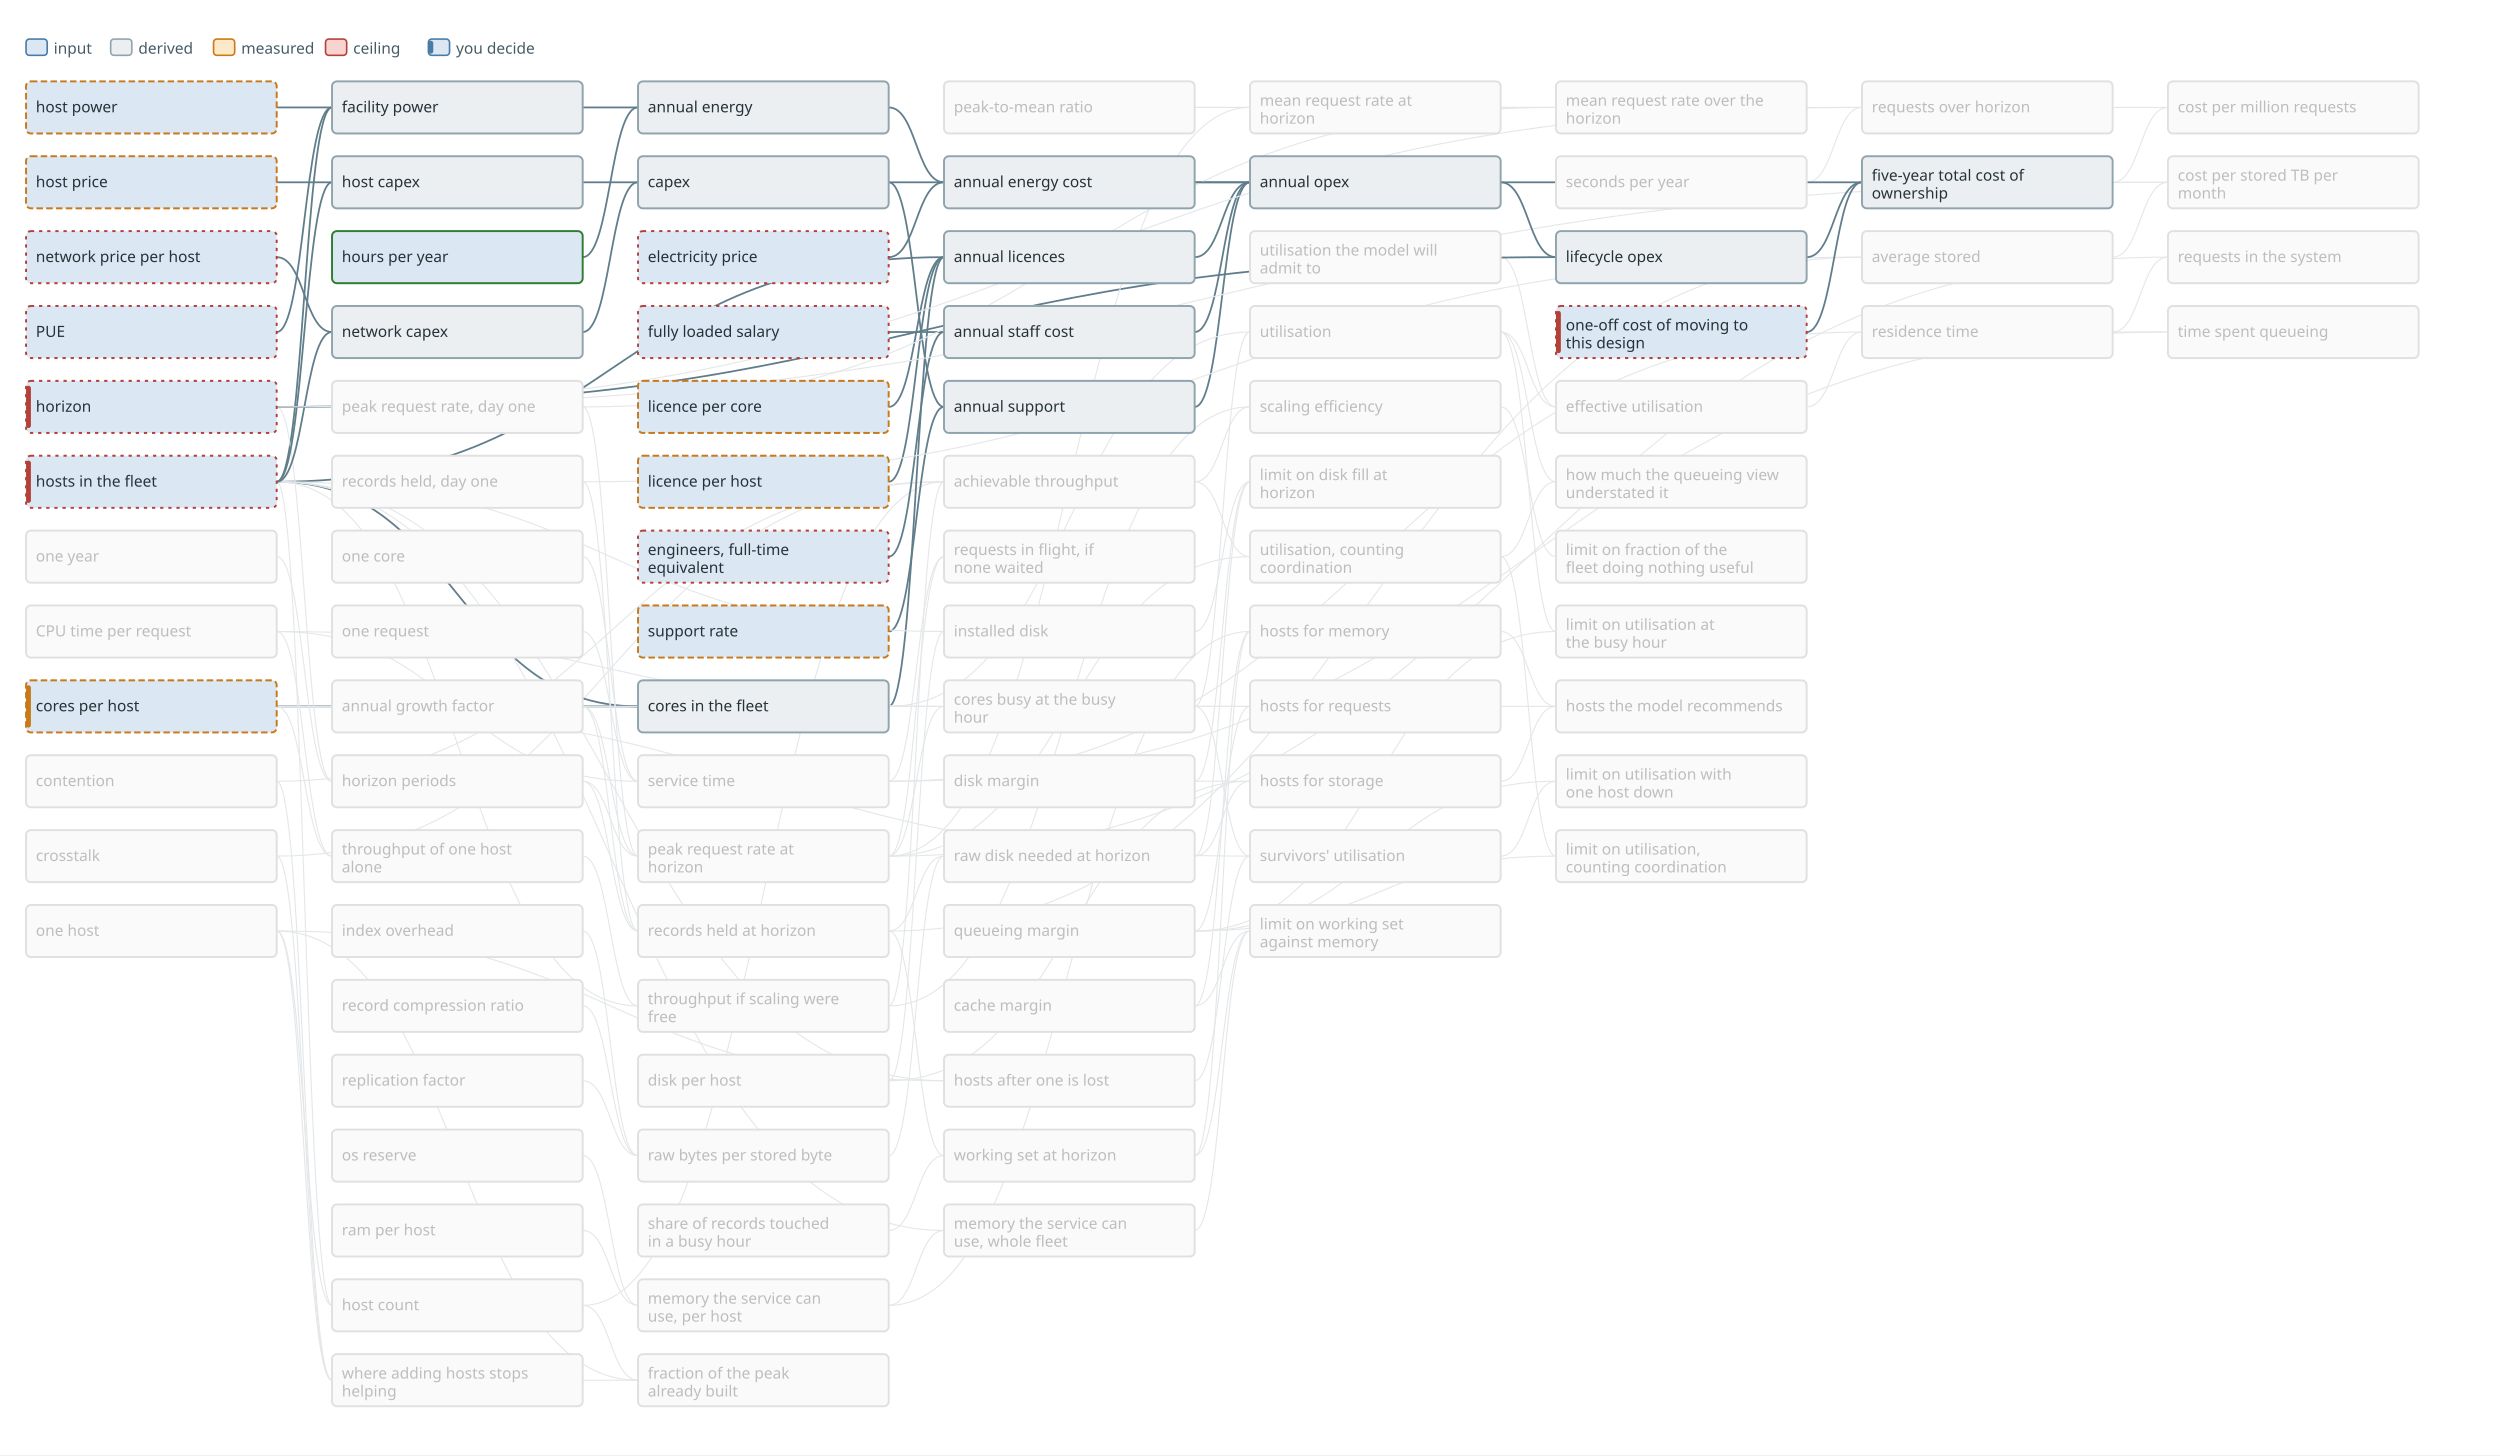
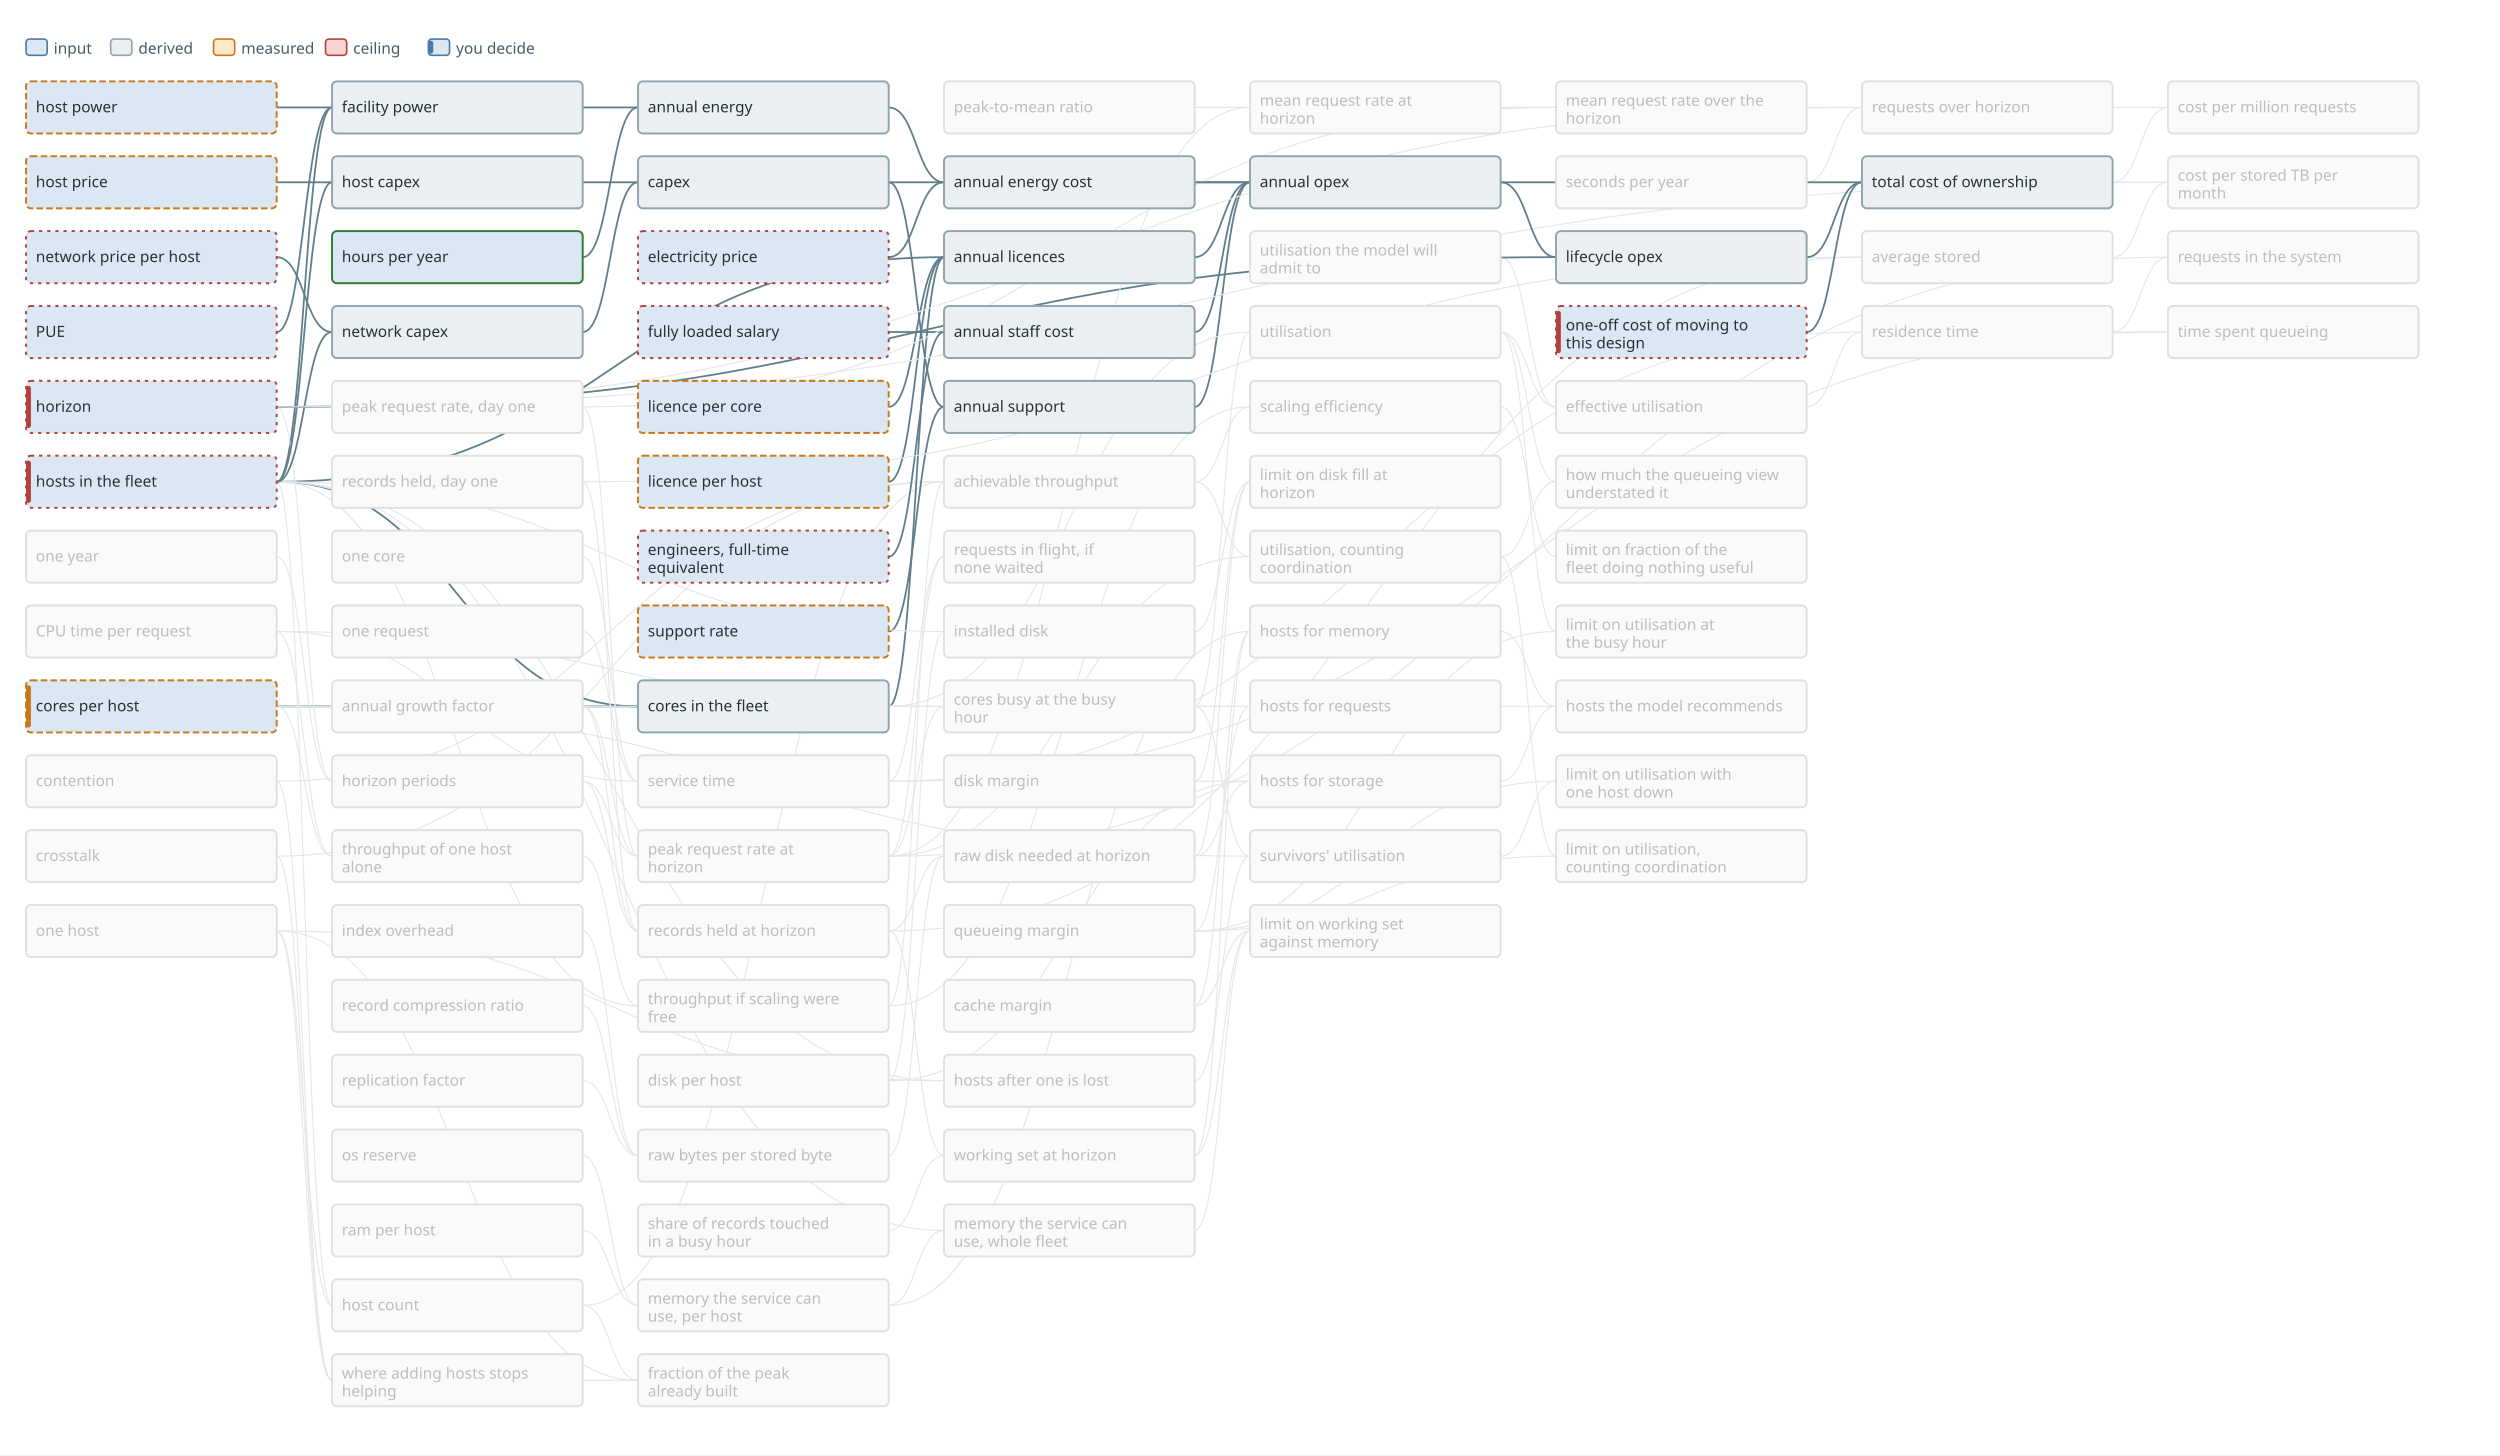
<svg xmlns="http://www.w3.org/2000/svg" viewBox="0 0 1536 894" width="1536" height="894" role="img" font-family="system-ui, sans-serif">
  <rect width="1536" height="894" fill="#ffffff" />
  <rect x="16.0" y="24" width="13" height="10" rx="2" fill="#dbe7f3" stroke="#4a7ba7" />
  <text x="33.0" y="33" font-size="9.5" fill="#455a64">input</text>
  <rect x="68.0" y="24" width="13" height="10" rx="2" fill="#eceff1" stroke="#90a4ae" />
  <text x="85.0" y="33" font-size="9.5" fill="#455a64">derived</text>
  <rect x="131.2" y="24" width="13" height="10" rx="2" fill="#fde8c8" stroke="#c8791a" />
  <text x="148.2" y="33" font-size="9.5" fill="#455a64">measured</text>
  <rect x="200.0" y="24" width="13" height="10" rx="2" fill="#f8d3d0" stroke="#b3413a" />
  <text x="217.0" y="33" font-size="9.5" fill="#455a64">ceiling</text>
  <rect x="263.2" y="24" width="13" height="10" rx="2" fill="#dbe7f3" stroke="#4a7ba7" />
  <rect x="263.2" y="25" width="3" height="8" rx="1.5" fill="#4a7ba7" />
  <text x="280.2" y="33" font-size="9.5" fill="#455a64">you decide</text>
  <path d="M170.0,480.0 C375.0,480.0 375.0,296.0 580.0,296.0" fill="none" stroke="#e4e7e9" stroke-width="0.7" />
  <path d="M170.0,526.0 C375.0,526.0 375.0,296.0 580.0,296.0" fill="none" stroke="#e4e7e9" stroke-width="0.7" />
  <path d="M358.0,802.0 C469.0,802.0 469.0,296.0 580.0,296.0" fill="none" stroke="#e4e7e9" stroke-width="0.7" />
  <path d="M546.0,618.0 C563.0,618.0 563.0,296.0 580.0,296.0" fill="none" stroke="#e4e7e9" stroke-width="0.7" />
  <path d="M358.0,66.0 C375.0,66.0 375.0,66.0 392.0,66.0" fill="none" stroke="#607d8b" stroke-width="1.1" />
  <path d="M358.0,158.0 C375.0,158.0 375.0,66.0 392.0,66.0" fill="none" stroke="#607d8b" stroke-width="1.1" />
  <path d="M546.0,66.0 C563.0,66.0 563.0,112.0 580.0,112.0" fill="none" stroke="#607d8b" stroke-width="1.1" />
  <path d="M546.0,158.0 C563.0,158.0 563.0,112.0 580.0,112.0" fill="none" stroke="#607d8b" stroke-width="1.1" />
  <path d="M546.0,434.0 C563.0,434.0 563.0,158.0 580.0,158.0" fill="none" stroke="#607d8b" stroke-width="1.1" />
  <path d="M170.0,296.0 C375.0,296.0 375.0,158.0 580.0,158.0" fill="none" stroke="#607d8b" stroke-width="1.1" />
  <path d="M546.0,250.0 C563.0,250.0 563.0,158.0 580.0,158.0" fill="none" stroke="#607d8b" stroke-width="1.1" />
  <path d="M546.0,296.0 C563.0,296.0 563.0,158.0 580.0,158.0" fill="none" stroke="#607d8b" stroke-width="1.1" />
  <path d="M734.0,112.0 C751.0,112.0 751.0,112.0 768.0,112.0" fill="none" stroke="#607d8b" stroke-width="1.1" />
  <path d="M734.0,158.0 C751.0,158.0 751.0,112.0 768.0,112.0" fill="none" stroke="#607d8b" stroke-width="1.1" />
  <path d="M734.0,204.0 C751.0,204.0 751.0,112.0 768.0,112.0" fill="none" stroke="#607d8b" stroke-width="1.1" />
  <path d="M734.0,250.0 C751.0,250.0 751.0,112.0 768.0,112.0" fill="none" stroke="#607d8b" stroke-width="1.1" />
  <path d="M546.0,204.0 C563.0,204.0 563.0,204.0 580.0,204.0" fill="none" stroke="#607d8b" stroke-width="1.1" />
  <path d="M546.0,342.0 C563.0,342.0 563.0,204.0 580.0,204.0" fill="none" stroke="#607d8b" stroke-width="1.1" />
  <path d="M546.0,112.0 C563.0,112.0 563.0,250.0 580.0,250.0" fill="none" stroke="#607d8b" stroke-width="1.1" />
  <path d="M546.0,388.0 C563.0,388.0 563.0,250.0 580.0,250.0" fill="none" stroke="#607d8b" stroke-width="1.1" />
  <path d="M922.0,66.0 C939.0,66.0 939.0,66.0 956.0,66.0" fill="none" stroke="#e4e7e9" stroke-width="0.7" />
  <path d="M358.0,250.0 C657.0,250.0 657.0,66.0 956.0,66.0" fill="none" stroke="#e4e7e9" stroke-width="0.7" />
  <path d="M734.0,66.0 C845.0,66.0 845.0,66.0 956.0,66.0" fill="none" stroke="#e4e7e9" stroke-width="0.7" />
  <path d="M546.0,572.0 C845.0,572.0 845.0,158.0 1144.0,158.0" fill="none" stroke="#e4e7e9" stroke-width="0.7" />
  <path d="M358.0,296.0 C751.0,296.0 751.0,158.0 1144.0,158.0" fill="none" stroke="#e4e7e9" stroke-width="0.7" />
  <path d="M546.0,526.0 C563.0,526.0 563.0,434.0 580.0,434.0" fill="none" stroke="#e4e7e9" stroke-width="0.7" />
  <path d="M170.0,388.0 C375.0,388.0 375.0,434.0 580.0,434.0" fill="none" stroke="#e4e7e9" stroke-width="0.7" />
  <path d="M734.0,618.0 C751.0,618.0 751.0,572.0 768.0,572.0" fill="none" stroke="#e4e7e9" stroke-width="0.7" />
  <path d="M734.0,756.0 C751.0,756.0 751.0,572.0 768.0,572.0" fill="none" stroke="#e4e7e9" stroke-width="0.7" />
  <path d="M734.0,710.0 C751.0,710.0 751.0,572.0 768.0,572.0" fill="none" stroke="#e4e7e9" stroke-width="0.7" />
  <path d="M358.0,112.0 C375.0,112.0 375.0,112.0 392.0,112.0" fill="none" stroke="#607d8b" stroke-width="1.1" />
  <path d="M358.0,204.0 C375.0,204.0 375.0,112.0 392.0,112.0" fill="none" stroke="#607d8b" stroke-width="1.1" />
  <path d="M546.0,526.0 C939.0,526.0 939.0,158.0 1332.0,158.0" fill="none" stroke="#e4e7e9" stroke-width="0.7" />
  <path d="M1298.0,204.0 C1315.0,204.0 1315.0,158.0 1332.0,158.0" fill="none" stroke="#e4e7e9" stroke-width="0.7" />
  <path d="M734.0,572.0 C845.0,572.0 845.0,526.0 956.0,526.0" fill="none" stroke="#e4e7e9" stroke-width="0.7" />
  <path d="M922.0,342.0 C939.0,342.0 939.0,526.0 956.0,526.0" fill="none" stroke="#e4e7e9" stroke-width="0.7" />
  <path d="M170.0,434.0 C281.0,434.0 281.0,434.0 392.0,434.0" fill="none" stroke="#607d8b" stroke-width="1.1" />
  <path d="M170.0,296.0 C281.0,296.0 281.0,434.0 392.0,434.0" fill="none" stroke="#607d8b" stroke-width="1.1" />
  <path d="M1298.0,66.0 C1315.0,66.0 1315.0,66.0 1332.0,66.0" fill="none" stroke="#e4e7e9" stroke-width="0.7" />
  <path d="M1298.0,112.0 C1315.0,112.0 1315.0,66.0 1332.0,66.0" fill="none" stroke="#e4e7e9" stroke-width="0.7" />
  <path d="M1298.0,158.0 C1315.0,158.0 1315.0,112.0 1332.0,112.0" fill="none" stroke="#e4e7e9" stroke-width="0.7" />
  <path d="M170.0,250.0 C751.0,250.0 751.0,112.0 1332.0,112.0" fill="none" stroke="#e4e7e9" stroke-width="0.7" />
  <path d="M1298.0,112.0 C1315.0,112.0 1315.0,112.0 1332.0,112.0" fill="none" stroke="#e4e7e9" stroke-width="0.7" />
  <path d="M734.0,480.0 C751.0,480.0 751.0,296.0 768.0,296.0" fill="none" stroke="#e4e7e9" stroke-width="0.7" />
  <path d="M734.0,388.0 C751.0,388.0 751.0,296.0 768.0,296.0" fill="none" stroke="#e4e7e9" stroke-width="0.7" />
  <path d="M734.0,526.0 C751.0,526.0 751.0,296.0 768.0,296.0" fill="none" stroke="#e4e7e9" stroke-width="0.7" />
  <path d="M922.0,204.0 C939.0,204.0 939.0,250.0 956.0,250.0" fill="none" stroke="#e4e7e9" stroke-width="0.7" />
  <path d="M922.0,158.0 C939.0,158.0 939.0,250.0 956.0,250.0" fill="none" stroke="#e4e7e9" stroke-width="0.7" />
  <path d="M170.0,66.0 C187.0,66.0 187.0,66.0 204.0,66.0" fill="none" stroke="#607d8b" stroke-width="1.1" />
  <path d="M170.0,296.0 C187.0,296.0 187.0,66.0 204.0,66.0" fill="none" stroke="#607d8b" stroke-width="1.1" />
  <path d="M170.0,204.0 C187.0,204.0 187.0,66.0 204.0,66.0" fill="none" stroke="#607d8b" stroke-width="1.1" />
  <path d="M734.0,572.0 C845.0,572.0 845.0,480.0 956.0,480.0" fill="none" stroke="#e4e7e9" stroke-width="0.7" />
  <path d="M922.0,526.0 C939.0,526.0 939.0,480.0 956.0,480.0" fill="none" stroke="#e4e7e9" stroke-width="0.7" />
  <path d="M170.0,296.0 C375.0,296.0 375.0,756.0 580.0,756.0" fill="none" stroke="#e4e7e9" stroke-width="0.7" />
  <path d="M546.0,802.0 C563.0,802.0 563.0,756.0 580.0,756.0" fill="none" stroke="#e4e7e9" stroke-width="0.7" />
  <path d="M358.0,802.0 C375.0,802.0 375.0,848.0 392.0,848.0" fill="none" stroke="#e4e7e9" stroke-width="0.7" />
  <path d="M170.0,572.0 C281.0,572.0 281.0,848.0 392.0,848.0" fill="none" stroke="#e4e7e9" stroke-width="0.7" />
  <path d="M358.0,848.0 C375.0,848.0 375.0,848.0 392.0,848.0" fill="none" stroke="#e4e7e9" stroke-width="0.7" />
  <path d="M170.0,250.0 C187.0,250.0 187.0,480.0 204.0,480.0" fill="none" stroke="#e4e7e9" stroke-width="0.7" />
  <path d="M170.0,342.0 C187.0,342.0 187.0,480.0 204.0,480.0" fill="none" stroke="#e4e7e9" stroke-width="0.7" />
  <path d="M170.0,112.0 C187.0,112.0 187.0,112.0 204.0,112.0" fill="none" stroke="#607d8b" stroke-width="1.1" />
  <path d="M170.0,296.0 C187.0,296.0 187.0,112.0 204.0,112.0" fill="none" stroke="#607d8b" stroke-width="1.1" />
  <path d="M170.0,296.0 C187.0,296.0 187.0,802.0 204.0,802.0" fill="none" stroke="#e4e7e9" stroke-width="0.7" />
  <path d="M170.0,572.0 C187.0,572.0 187.0,802.0 204.0,802.0" fill="none" stroke="#e4e7e9" stroke-width="0.7" />
  <path d="M170.0,296.0 C375.0,296.0 375.0,664.0 580.0,664.0" fill="none" stroke="#e4e7e9" stroke-width="0.7" />
  <path d="M170.0,572.0 C375.0,572.0 375.0,664.0 580.0,664.0" fill="none" stroke="#e4e7e9" stroke-width="0.7" />
  <path d="M734.0,618.0 C751.0,618.0 751.0,388.0 768.0,388.0" fill="none" stroke="#e4e7e9" stroke-width="0.7" />
  <path d="M546.0,802.0 C657.0,802.0 657.0,388.0 768.0,388.0" fill="none" stroke="#e4e7e9" stroke-width="0.7" />
  <path d="M734.0,710.0 C751.0,710.0 751.0,388.0 768.0,388.0" fill="none" stroke="#e4e7e9" stroke-width="0.7" />
  <path d="M734.0,434.0 C751.0,434.0 751.0,434.0 768.0,434.0" fill="none" stroke="#e4e7e9" stroke-width="0.7" />
  <path d="M170.0,434.0 C469.0,434.0 469.0,434.0 768.0,434.0" fill="none" stroke="#e4e7e9" stroke-width="0.7" />
  <path d="M734.0,572.0 C751.0,572.0 751.0,434.0 768.0,434.0" fill="none" stroke="#e4e7e9" stroke-width="0.7" />
  <path d="M734.0,480.0 C751.0,480.0 751.0,480.0 768.0,480.0" fill="none" stroke="#e4e7e9" stroke-width="0.7" />
  <path d="M546.0,664.0 C657.0,664.0 657.0,480.0 768.0,480.0" fill="none" stroke="#e4e7e9" stroke-width="0.7" />
  <path d="M734.0,526.0 C751.0,526.0 751.0,480.0 768.0,480.0" fill="none" stroke="#e4e7e9" stroke-width="0.7" />
  <path d="M922.0,388.0 C939.0,388.0 939.0,434.0 956.0,434.0" fill="none" stroke="#e4e7e9" stroke-width="0.7" />
  <path d="M922.0,434.0 C939.0,434.0 939.0,434.0 956.0,434.0" fill="none" stroke="#e4e7e9" stroke-width="0.7" />
  <path d="M922.0,480.0 C939.0,480.0 939.0,434.0 956.0,434.0" fill="none" stroke="#e4e7e9" stroke-width="0.7" />
  <path d="M546.0,526.0 C563.0,526.0 563.0,342.0 580.0,342.0" fill="none" stroke="#e4e7e9" stroke-width="0.7" />
  <path d="M546.0,480.0 C563.0,480.0 563.0,342.0 580.0,342.0" fill="none" stroke="#e4e7e9" stroke-width="0.7" />
  <path d="M546.0,664.0 C563.0,664.0 563.0,388.0 580.0,388.0" fill="none" stroke="#e4e7e9" stroke-width="0.7" />
  <path d="M170.0,296.0 C375.0,296.0 375.0,388.0 580.0,388.0" fill="none" stroke="#e4e7e9" stroke-width="0.7" />
  <path d="M922.0,112.0 C939.0,112.0 939.0,158.0 956.0,158.0" fill="none" stroke="#607d8b" stroke-width="1.1" />
  <path d="M170.0,250.0 C563.0,250.0 563.0,158.0 956.0,158.0" fill="none" stroke="#607d8b" stroke-width="1.1" />
  <path d="M170.0,296.0 C281.0,296.0 281.0,618.0 392.0,618.0" fill="none" stroke="#e4e7e9" stroke-width="0.7" />
  <path d="M358.0,526.0 C375.0,526.0 375.0,618.0 392.0,618.0" fill="none" stroke="#e4e7e9" stroke-width="0.7" />
  <path d="M546.0,526.0 C657.0,526.0 657.0,66.0 768.0,66.0" fill="none" stroke="#e4e7e9" stroke-width="0.7" />
  <path d="M734.0,66.0 C751.0,66.0 751.0,66.0 768.0,66.0" fill="none" stroke="#e4e7e9" stroke-width="0.7" />
  <path d="M170.0,296.0 C187.0,296.0 187.0,204.0 204.0,204.0" fill="none" stroke="#607d8b" stroke-width="1.1" />
  <path d="M170.0,158.0 C187.0,158.0 187.0,204.0 204.0,204.0" fill="none" stroke="#607d8b" stroke-width="1.1" />
  <path d="M922.0,204.0 C939.0,204.0 939.0,296.0 956.0,296.0" fill="none" stroke="#e4e7e9" stroke-width="0.7" />
  <path d="M922.0,342.0 C939.0,342.0 939.0,296.0 956.0,296.0" fill="none" stroke="#e4e7e9" stroke-width="0.7" />
  <path d="M170.0,480.0 C187.0,480.0 187.0,848.0 204.0,848.0" fill="none" stroke="#e4e7e9" stroke-width="0.7" />
  <path d="M170.0,526.0 C187.0,526.0 187.0,848.0 204.0,848.0" fill="none" stroke="#e4e7e9" stroke-width="0.7" />
  <path d="M170.0,572.0 C187.0,572.0 187.0,848.0 204.0,848.0" fill="none" stroke="#e4e7e9" stroke-width="0.7" />
  <path d="M358.0,434.0 C375.0,434.0 375.0,526.0 392.0,526.0" fill="none" stroke="#e4e7e9" stroke-width="0.7" />
  <path d="M358.0,480.0 C375.0,480.0 375.0,526.0 392.0,526.0" fill="none" stroke="#e4e7e9" stroke-width="0.7" />
  <path d="M358.0,250.0 C375.0,250.0 375.0,526.0 392.0,526.0" fill="none" stroke="#e4e7e9" stroke-width="0.7" />
  <path d="M734.0,572.0 C845.0,572.0 845.0,388.0 956.0,388.0" fill="none" stroke="#e4e7e9" stroke-width="0.7" />
  <path d="M922.0,204.0 C939.0,204.0 939.0,388.0 956.0,388.0" fill="none" stroke="#e4e7e9" stroke-width="0.7" />
  <path d="M358.0,710.0 C375.0,710.0 375.0,802.0 392.0,802.0" fill="none" stroke="#e4e7e9" stroke-width="0.7" />
  <path d="M358.0,756.0 C375.0,756.0 375.0,802.0 392.0,802.0" fill="none" stroke="#e4e7e9" stroke-width="0.7" />
  <path d="M546.0,710.0 C563.0,710.0 563.0,526.0 580.0,526.0" fill="none" stroke="#e4e7e9" stroke-width="0.7" />
  <path d="M546.0,572.0 C563.0,572.0 563.0,526.0 580.0,526.0" fill="none" stroke="#e4e7e9" stroke-width="0.7" />
  <path d="M358.0,572.0 C375.0,572.0 375.0,710.0 392.0,710.0" fill="none" stroke="#e4e7e9" stroke-width="0.7" />
  <path d="M358.0,618.0 C375.0,618.0 375.0,710.0 392.0,710.0" fill="none" stroke="#e4e7e9" stroke-width="0.7" />
  <path d="M358.0,664.0 C375.0,664.0 375.0,710.0 392.0,710.0" fill="none" stroke="#e4e7e9" stroke-width="0.7" />
  <path d="M1110.0,66.0 C1127.0,66.0 1127.0,66.0 1144.0,66.0" fill="none" stroke="#e4e7e9" stroke-width="0.7" />
  <path d="M170.0,250.0 C657.0,250.0 657.0,66.0 1144.0,66.0" fill="none" stroke="#e4e7e9" stroke-width="0.7" />
  <path d="M1110.0,112.0 C1127.0,112.0 1127.0,66.0 1144.0,66.0" fill="none" stroke="#e4e7e9" stroke-width="0.7" />
  <path d="M1110.0,250.0 C1127.0,250.0 1127.0,204.0 1144.0,204.0" fill="none" stroke="#e4e7e9" stroke-width="0.7" />
  <path d="M546.0,480.0 C845.0,480.0 845.0,204.0 1144.0,204.0" fill="none" stroke="#e4e7e9" stroke-width="0.7" />
  <path d="M734.0,296.0 C751.0,296.0 751.0,250.0 768.0,250.0" fill="none" stroke="#e4e7e9" stroke-width="0.7" />
  <path d="M546.0,618.0 C657.0,618.0 657.0,250.0 768.0,250.0" fill="none" stroke="#e4e7e9" stroke-width="0.7" />
  <path d="M922.0,250.0 C939.0,250.0 939.0,342.0 956.0,342.0" fill="none" stroke="#e4e7e9" stroke-width="0.7" />
  <path d="M358.0,342.0 C375.0,342.0 375.0,480.0 392.0,480.0" fill="none" stroke="#e4e7e9" stroke-width="0.7" />
  <path d="M358.0,388.0 C375.0,388.0 375.0,480.0 392.0,480.0" fill="none" stroke="#e4e7e9" stroke-width="0.7" />
  <path d="M170.0,388.0 C281.0,388.0 281.0,480.0 392.0,480.0" fill="none" stroke="#e4e7e9" stroke-width="0.7" />
  <path d="M170.0,434.0 C187.0,434.0 187.0,526.0 204.0,526.0" fill="none" stroke="#e4e7e9" stroke-width="0.7" />
  <path d="M170.0,388.0 C187.0,388.0 187.0,526.0 204.0,526.0" fill="none" stroke="#e4e7e9" stroke-width="0.7" />
  <path d="M358.0,434.0 C375.0,434.0 375.0,572.0 392.0,572.0" fill="none" stroke="#e4e7e9" stroke-width="0.7" />
  <path d="M358.0,480.0 C375.0,480.0 375.0,572.0 392.0,572.0" fill="none" stroke="#e4e7e9" stroke-width="0.7" />
  <path d="M358.0,296.0 C375.0,296.0 375.0,572.0 392.0,572.0" fill="none" stroke="#e4e7e9" stroke-width="0.7" />
  <path d="M546.0,112.0 C845.0,112.0 845.0,112.0 1144.0,112.0" fill="none" stroke="#607d8b" stroke-width="1.1" />
  <path d="M1110.0,158.0 C1127.0,158.0 1127.0,112.0 1144.0,112.0" fill="none" stroke="#607d8b" stroke-width="1.1" />
  <path d="M1110.0,204.0 C1127.0,204.0 1127.0,112.0 1144.0,112.0" fill="none" stroke="#607d8b" stroke-width="1.1" />
  <path d="M734.0,434.0 C751.0,434.0 751.0,204.0 768.0,204.0" fill="none" stroke="#e4e7e9" stroke-width="0.7" />
  <path d="M546.0,434.0 C657.0,434.0 657.0,204.0 768.0,204.0" fill="none" stroke="#e4e7e9" stroke-width="0.7" />
  <path d="M734.0,434.0 C751.0,434.0 751.0,526.0 768.0,526.0" fill="none" stroke="#e4e7e9" stroke-width="0.7" />
  <path d="M170.0,434.0 C469.0,434.0 469.0,526.0 768.0,526.0" fill="none" stroke="#e4e7e9" stroke-width="0.7" />
  <path d="M734.0,664.0 C751.0,664.0 751.0,526.0 768.0,526.0" fill="none" stroke="#e4e7e9" stroke-width="0.7" />
  <path d="M734.0,296.0 C751.0,296.0 751.0,342.0 768.0,342.0" fill="none" stroke="#e4e7e9" stroke-width="0.7" />
  <path d="M546.0,526.0 C657.0,526.0 657.0,342.0 768.0,342.0" fill="none" stroke="#e4e7e9" stroke-width="0.7" />
  <path d="M1298.0,204.0 C1315.0,204.0 1315.0,204.0 1332.0,204.0" fill="none" stroke="#e4e7e9" stroke-width="0.7" />
  <path d="M546.0,480.0 C939.0,480.0 939.0,204.0 1332.0,204.0" fill="none" stroke="#e4e7e9" stroke-width="0.7" />
  <path d="M546.0,756.0 C563.0,756.0 563.0,710.0 580.0,710.0" fill="none" stroke="#e4e7e9" stroke-width="0.7" />
  <path d="M546.0,572.0 C563.0,572.0 563.0,710.0 580.0,710.0" fill="none" stroke="#e4e7e9" stroke-width="0.7" />
  <rect x="580" y="280" width="154" height="32" rx="3" fill="#fafafa" stroke="#e0e0e0" stroke-width="1.2" />
  <text x="586" y="299" font-size="9.5" fill="#bdbdbd">achievable throughput</text>
  <rect x="392" y="50" width="154" height="32" rx="3" fill="#eceff1" stroke="#90a4ae" stroke-width="1.2" />
  <text x="398" y="69" font-size="9.5" fill="#263238">annual energy</text>
  <rect x="580" y="96" width="154" height="32" rx="3" fill="#eceff1" stroke="#90a4ae" stroke-width="1.2" />
  <text x="586" y="115" font-size="9.5" fill="#263238">annual energy cost</text>
  <rect x="204" y="418" width="154" height="32" rx="3" fill="#fafafa" stroke="#e0e0e0" stroke-width="1.2" />
  <text x="210" y="437" font-size="9.5" fill="#bdbdbd">annual growth factor</text>
  <rect x="580" y="142" width="154" height="32" rx="3" fill="#eceff1" stroke="#90a4ae" stroke-width="1.2" />
  <text x="586" y="161" font-size="9.5" fill="#263238">annual licences</text>
  <rect x="768" y="96" width="154" height="32" rx="3" fill="#eceff1" stroke="#90a4ae" stroke-width="1.2" />
  <text x="774" y="115" font-size="9.5" fill="#263238">annual opex</text>
  <rect x="580" y="188" width="154" height="32" rx="3" fill="#eceff1" stroke="#90a4ae" stroke-width="1.2" />
  <text x="586" y="207" font-size="9.5" fill="#263238">annual staff cost</text>
  <rect x="580" y="234" width="154" height="32" rx="3" fill="#eceff1" stroke="#90a4ae" stroke-width="1.2" />
  <text x="586" y="253" font-size="9.5" fill="#263238">annual support</text>
  <rect x="956" y="50" width="154" height="32" rx="3" fill="#fafafa" stroke="#e0e0e0" stroke-width="1.2" />
  <text x="962" y="65" font-size="9.5" fill="#bdbdbd">mean request rate over the</text>
  <text x="962" y="76" font-size="9.5" fill="#bdbdbd">horizon</text>
  <rect x="1144" y="142" width="154" height="32" rx="3" fill="#fafafa" stroke="#e0e0e0" stroke-width="1.2" />
  <text x="1150" y="161" font-size="9.5" fill="#bdbdbd">average stored</text>
  <rect x="580" y="418" width="154" height="32" rx="3" fill="#fafafa" stroke="#e0e0e0" stroke-width="1.2" />
  <text x="586" y="433" font-size="9.5" fill="#bdbdbd">cores busy at the busy</text>
  <text x="586" y="444" font-size="9.5" fill="#bdbdbd">hour</text>
  <rect x="768" y="556" width="154" height="32" rx="3" fill="#fafafa" stroke="#e0e0e0" stroke-width="1.2" />
  <text x="774" y="571" font-size="9.5" fill="#bdbdbd">limit on working set</text>
  <text x="774" y="582" font-size="9.5" fill="#bdbdbd">against memory</text>
  <rect x="580" y="602" width="154" height="32" rx="3" fill="#fafafa" stroke="#e0e0e0" stroke-width="1.2" />
  <text x="586" y="621" font-size="9.5" fill="#bdbdbd">cache margin</text>
  <rect x="392" y="96" width="154" height="32" rx="3" fill="#eceff1" stroke="#90a4ae" stroke-width="1.2" />
  <text x="398" y="115" font-size="9.5" fill="#263238">capex</text>
  <rect x="1332" y="142" width="154" height="32" rx="3" fill="#fafafa" stroke="#e0e0e0" stroke-width="1.2" />
  <text x="1338" y="161" font-size="9.5" fill="#bdbdbd">requests in the system</text>
  <rect x="16" y="464" width="154" height="32" rx="3" fill="#fafafa" stroke="#e0e0e0" stroke-width="1.2" />
  <text x="22" y="483" font-size="9.5" fill="#bdbdbd">contention</text>
  <rect x="956" y="510" width="154" height="32" rx="3" fill="#fafafa" stroke="#e0e0e0" stroke-width="1.2" />
  <text x="962" y="525" font-size="9.5" fill="#bdbdbd">limit on utilisation,</text>
  <text x="962" y="536" font-size="9.5" fill="#bdbdbd">counting coordination</text>
  <rect x="392" y="418" width="154" height="32" rx="3" fill="#eceff1" stroke="#90a4ae" stroke-width="1.2" />
  <text x="398" y="437" font-size="9.5" fill="#263238">cores in the fleet</text>
  <rect x="16" y="418" width="154" height="32" rx="3" fill="#dbe7f3" stroke="#c8791a" stroke-width="1.2" stroke-dasharray="4 2" />
  <rect x="16" y="421" width="3" height="26" rx="1.5" fill="#c8791a" />
  <text x="22" y="437" font-size="9.5" fill="#263238">cores per host</text>
  <rect x="1332" y="50" width="154" height="32" rx="3" fill="#fafafa" stroke="#e0e0e0" stroke-width="1.2" />
  <text x="1338" y="69" font-size="9.5" fill="#bdbdbd">cost per million requests</text>
  <rect x="1332" y="96" width="154" height="32" rx="3" fill="#fafafa" stroke="#e0e0e0" stroke-width="1.2" />
  <text x="1338" y="111" font-size="9.5" fill="#bdbdbd">cost per stored TB per</text>
  <text x="1338" y="122" font-size="9.5" fill="#bdbdbd">month</text>
  <rect x="16" y="510" width="154" height="32" rx="3" fill="#fafafa" stroke="#e0e0e0" stroke-width="1.2" />
  <text x="22" y="529" font-size="9.5" fill="#bdbdbd">crosstalk</text>
  <rect x="768" y="280" width="154" height="32" rx="3" fill="#fafafa" stroke="#e0e0e0" stroke-width="1.2" />
  <text x="774" y="295" font-size="9.5" fill="#bdbdbd">limit on disk fill at</text>
  <text x="774" y="306" font-size="9.5" fill="#bdbdbd">horizon</text>
  <rect x="580" y="464" width="154" height="32" rx="3" fill="#fafafa" stroke="#e0e0e0" stroke-width="1.2" />
  <text x="586" y="483" font-size="9.5" fill="#bdbdbd">disk margin</text>
  <rect x="392" y="648" width="154" height="32" rx="3" fill="#fafafa" stroke="#e0e0e0" stroke-width="1.2" />
  <text x="398" y="667" font-size="9.5" fill="#bdbdbd">disk per host</text>
  <rect x="956" y="234" width="154" height="32" rx="3" fill="#fafafa" stroke="#e0e0e0" stroke-width="1.2" />
  <text x="962" y="253" font-size="9.5" fill="#bdbdbd">effective utilisation</text>
  <rect x="392" y="142" width="154" height="32" rx="3" fill="#dbe7f3" stroke="#b3413a" stroke-width="1.2" stroke-dasharray="2 3" />
  <text x="398" y="161" font-size="9.5" fill="#263238">electricity price</text>
  <rect x="204" y="50" width="154" height="32" rx="3" fill="#eceff1" stroke="#90a4ae" stroke-width="1.2" />
  <text x="210" y="69" font-size="9.5" fill="#263238">facility power</text>
  <rect x="956" y="464" width="154" height="32" rx="3" fill="#fafafa" stroke="#e0e0e0" stroke-width="1.2" />
  <text x="962" y="479" font-size="9.5" fill="#bdbdbd">limit on utilisation with</text>
  <text x="962" y="490" font-size="9.5" fill="#bdbdbd">one host down</text>
  <rect x="580" y="740" width="154" height="32" rx="3" fill="#fafafa" stroke="#e0e0e0" stroke-width="1.2" />
  <text x="586" y="755" font-size="9.5" fill="#bdbdbd">memory the service can</text>
  <text x="586" y="766" font-size="9.5" fill="#bdbdbd">use, whole fleet</text>
  <rect x="392" y="188" width="154" height="32" rx="3" fill="#dbe7f3" stroke="#b3413a" stroke-width="1.2" stroke-dasharray="2 3" />
  <text x="398" y="207" font-size="9.5" fill="#263238">fully loaded salary</text>
  <rect x="392" y="832" width="154" height="32" rx="3" fill="#fafafa" stroke="#e0e0e0" stroke-width="1.2" />
  <text x="398" y="847" font-size="9.5" fill="#bdbdbd">fraction of the peak</text>
  <text x="398" y="858" font-size="9.5" fill="#bdbdbd">already built</text>
  <rect x="16" y="234" width="154" height="32" rx="3" fill="#dbe7f3" stroke="#b3413a" stroke-width="1.2" stroke-dasharray="2 3" />
  <rect x="16" y="237" width="3" height="26" rx="1.5" fill="#b3413a" />
  <text x="22" y="253" font-size="9.5" fill="#263238">horizon</text>
  <rect x="204" y="464" width="154" height="32" rx="3" fill="#fafafa" stroke="#e0e0e0" stroke-width="1.2" />
  <text x="210" y="483" font-size="9.5" fill="#bdbdbd">horizon periods</text>
  <rect x="204" y="96" width="154" height="32" rx="3" fill="#eceff1" stroke="#90a4ae" stroke-width="1.2" />
  <text x="210" y="115" font-size="9.5" fill="#263238">host capex</text>
  <rect x="204" y="786" width="154" height="32" rx="3" fill="#fafafa" stroke="#e0e0e0" stroke-width="1.2" />
  <text x="210" y="805" font-size="9.5" fill="#bdbdbd">host count</text>
  <rect x="16" y="50" width="154" height="32" rx="3" fill="#dbe7f3" stroke="#c8791a" stroke-width="1.2" stroke-dasharray="4 2" />
  <text x="22" y="69" font-size="9.5" fill="#263238">host power</text>
  <rect x="16" y="96" width="154" height="32" rx="3" fill="#dbe7f3" stroke="#c8791a" stroke-width="1.2" stroke-dasharray="4 2" />
  <text x="22" y="115" font-size="9.5" fill="#263238">host price</text>
  <rect x="16" y="280" width="154" height="32" rx="3" fill="#dbe7f3" stroke="#b3413a" stroke-width="1.2" stroke-dasharray="2 3" />
  <rect x="16" y="283" width="3" height="26" rx="1.5" fill="#b3413a" />
  <text x="22" y="299" font-size="9.5" fill="#263238">hosts in the fleet</text>
  <rect x="580" y="648" width="154" height="32" rx="3" fill="#fafafa" stroke="#e0e0e0" stroke-width="1.2" />
  <text x="586" y="667" font-size="9.5" fill="#bdbdbd">hosts after one is lost</text>
  <rect x="768" y="372" width="154" height="32" rx="3" fill="#fafafa" stroke="#e0e0e0" stroke-width="1.2" />
  <text x="774" y="391" font-size="9.5" fill="#bdbdbd">hosts for memory</text>
  <rect x="768" y="418" width="154" height="32" rx="3" fill="#fafafa" stroke="#e0e0e0" stroke-width="1.2" />
  <text x="774" y="437" font-size="9.5" fill="#bdbdbd">hosts for requests</text>
  <rect x="768" y="464" width="154" height="32" rx="3" fill="#fafafa" stroke="#e0e0e0" stroke-width="1.2" />
  <text x="774" y="483" font-size="9.5" fill="#bdbdbd">hosts for storage</text>
  <rect x="956" y="418" width="154" height="32" rx="3" fill="#fafafa" stroke="#e0e0e0" stroke-width="1.2" />
  <text x="962" y="437" font-size="9.5" fill="#bdbdbd">hosts the model recommends</text>
  <rect x="392" y="740" width="154" height="32" rx="3" fill="#fafafa" stroke="#e0e0e0" stroke-width="1.2" />
  <text x="398" y="755" font-size="9.5" fill="#bdbdbd">share of records touched</text>
  <text x="398" y="766" font-size="9.5" fill="#bdbdbd">in a busy hour</text>
  <rect x="204" y="142" width="154" height="32" rx="3" fill="#dbe7f3" stroke="#2e7d32" stroke-width="1.2" />
  <text x="210" y="161" font-size="9.5" fill="#263238">hours per year</text>
  <rect x="580" y="326" width="154" height="32" rx="3" fill="#fafafa" stroke="#e0e0e0" stroke-width="1.2" />
  <text x="586" y="341" font-size="9.5" fill="#bdbdbd">requests in flight, if</text>
  <text x="586" y="352" font-size="9.5" fill="#bdbdbd">none waited</text>
  <rect x="204" y="556" width="154" height="32" rx="3" fill="#fafafa" stroke="#e0e0e0" stroke-width="1.2" />
  <text x="210" y="575" font-size="9.5" fill="#bdbdbd">index overhead</text>
  <rect x="580" y="372" width="154" height="32" rx="3" fill="#fafafa" stroke="#e0e0e0" stroke-width="1.2" />
  <text x="586" y="391" font-size="9.5" fill="#bdbdbd">installed disk</text>
  <rect x="392" y="234" width="154" height="32" rx="3" fill="#dbe7f3" stroke="#c8791a" stroke-width="1.2" stroke-dasharray="4 2" />
  <text x="398" y="253" font-size="9.5" fill="#263238">licence per core</text>
  <rect x="392" y="280" width="154" height="32" rx="3" fill="#dbe7f3" stroke="#c8791a" stroke-width="1.2" stroke-dasharray="4 2" />
  <text x="398" y="299" font-size="9.5" fill="#263238">licence per host</text>
  <rect x="956" y="142" width="154" height="32" rx="3" fill="#eceff1" stroke="#90a4ae" stroke-width="1.2" />
  <text x="962" y="161" font-size="9.5" fill="#263238">lifecycle opex</text>
  <rect x="392" y="602" width="154" height="32" rx="3" fill="#fafafa" stroke="#e0e0e0" stroke-width="1.2" />
  <text x="398" y="617" font-size="9.5" fill="#bdbdbd">throughput if scaling were</text>
  <text x="398" y="628" font-size="9.5" fill="#bdbdbd">free</text>
  <rect x="768" y="50" width="154" height="32" rx="3" fill="#fafafa" stroke="#e0e0e0" stroke-width="1.2" />
  <text x="774" y="65" font-size="9.5" fill="#bdbdbd">mean request rate at</text>
  <text x="774" y="76" font-size="9.5" fill="#bdbdbd">horizon</text>
  <rect x="956" y="188" width="154" height="32" rx="3" fill="#dbe7f3" stroke="#b3413a" stroke-width="1.2" stroke-dasharray="2 3" />
  <rect x="956" y="191" width="3" height="26" rx="1.5" fill="#b3413a" />
  <text x="962" y="203" font-size="9.5" fill="#263238">one-off cost of moving to</text>
  <text x="962" y="214" font-size="9.5" fill="#263238">this design</text>
  <rect x="204" y="188" width="154" height="32" rx="3" fill="#eceff1" stroke="#90a4ae" stroke-width="1.2" />
  <text x="210" y="207" font-size="9.5" fill="#263238">network capex</text>
  <rect x="16" y="142" width="154" height="32" rx="3" fill="#dbe7f3" stroke="#b3413a" stroke-width="1.2" stroke-dasharray="2 3" />
  <text x="22" y="161" font-size="9.5" fill="#263238">network price per host</text>
  <rect x="204" y="326" width="154" height="32" rx="3" fill="#fafafa" stroke="#e0e0e0" stroke-width="1.2" />
  <text x="210" y="345" font-size="9.5" fill="#bdbdbd">one core</text>
  <rect x="16" y="556" width="154" height="32" rx="3" fill="#fafafa" stroke="#e0e0e0" stroke-width="1.2" />
  <text x="22" y="575" font-size="9.5" fill="#bdbdbd">one host</text>
  <rect x="204" y="372" width="154" height="32" rx="3" fill="#fafafa" stroke="#e0e0e0" stroke-width="1.2" />
  <text x="210" y="391" font-size="9.5" fill="#bdbdbd">one request</text>
  <rect x="16" y="326" width="154" height="32" rx="3" fill="#fafafa" stroke="#e0e0e0" stroke-width="1.2" />
  <text x="22" y="345" font-size="9.5" fill="#bdbdbd">one year</text>
  <rect x="956" y="280" width="154" height="32" rx="3" fill="#fafafa" stroke="#e0e0e0" stroke-width="1.2" />
  <text x="962" y="295" font-size="9.5" fill="#bdbdbd">how much the queueing view</text>
  <text x="962" y="306" font-size="9.5" fill="#bdbdbd">understated it</text>
  <rect x="204" y="694" width="154" height="32" rx="3" fill="#fafafa" stroke="#e0e0e0" stroke-width="1.2" />
  <text x="210" y="713" font-size="9.5" fill="#bdbdbd">os reserve</text>
  <rect x="204" y="832" width="154" height="32" rx="3" fill="#fafafa" stroke="#e0e0e0" stroke-width="1.2" />
  <text x="210" y="847" font-size="9.5" fill="#bdbdbd">where adding hosts stops</text>
  <text x="210" y="858" font-size="9.5" fill="#bdbdbd">helping</text>
  <rect x="392" y="510" width="154" height="32" rx="3" fill="#fafafa" stroke="#e0e0e0" stroke-width="1.2" />
  <text x="398" y="525" font-size="9.5" fill="#bdbdbd">peak request rate at</text>
  <text x="398" y="536" font-size="9.5" fill="#bdbdbd">horizon</text>
  <rect x="204" y="234" width="154" height="32" rx="3" fill="#fafafa" stroke="#e0e0e0" stroke-width="1.2" />
  <text x="210" y="253" font-size="9.5" fill="#bdbdbd">peak request rate, day one</text>
  <rect x="580" y="50" width="154" height="32" rx="3" fill="#fafafa" stroke="#e0e0e0" stroke-width="1.2" />
  <text x="586" y="69" font-size="9.5" fill="#bdbdbd">peak-to-mean ratio</text>
  <rect x="16" y="188" width="154" height="32" rx="3" fill="#dbe7f3" stroke="#b3413a" stroke-width="1.2" stroke-dasharray="2 3" />
  <text x="22" y="207" font-size="9.5" fill="#263238">PUE</text>
  <rect x="956" y="372" width="154" height="32" rx="3" fill="#fafafa" stroke="#e0e0e0" stroke-width="1.2" />
  <text x="962" y="387" font-size="9.5" fill="#bdbdbd">limit on utilisation at</text>
  <text x="962" y="398" font-size="9.5" fill="#bdbdbd">the busy hour</text>
  <rect x="580" y="556" width="154" height="32" rx="3" fill="#fafafa" stroke="#e0e0e0" stroke-width="1.2" />
  <text x="586" y="575" font-size="9.5" fill="#bdbdbd">queueing margin</text>
  <rect x="392" y="786" width="154" height="32" rx="3" fill="#fafafa" stroke="#e0e0e0" stroke-width="1.2" />
  <text x="398" y="801" font-size="9.5" fill="#bdbdbd">memory the service can</text>
  <text x="398" y="812" font-size="9.5" fill="#bdbdbd">use, per host</text>
  <rect x="204" y="740" width="154" height="32" rx="3" fill="#fafafa" stroke="#e0e0e0" stroke-width="1.2" />
  <text x="210" y="759" font-size="9.5" fill="#bdbdbd">ram per host</text>
  <rect x="580" y="510" width="154" height="32" rx="3" fill="#fafafa" stroke="#e0e0e0" stroke-width="1.2" />
  <text x="586" y="529" font-size="9.5" fill="#bdbdbd">raw disk needed at horizon</text>
  <rect x="392" y="694" width="154" height="32" rx="3" fill="#fafafa" stroke="#e0e0e0" stroke-width="1.2" />
  <text x="398" y="713" font-size="9.5" fill="#bdbdbd">raw bytes per stored byte</text>
  <rect x="204" y="602" width="154" height="32" rx="3" fill="#fafafa" stroke="#e0e0e0" stroke-width="1.2" />
  <text x="210" y="621" font-size="9.5" fill="#bdbdbd">record compression ratio</text>
  <rect x="204" y="648" width="154" height="32" rx="3" fill="#fafafa" stroke="#e0e0e0" stroke-width="1.2" />
  <text x="210" y="667" font-size="9.5" fill="#bdbdbd">replication factor</text>
  <rect x="1144" y="50" width="154" height="32" rx="3" fill="#fafafa" stroke="#e0e0e0" stroke-width="1.2" />
  <text x="1150" y="69" font-size="9.5" fill="#bdbdbd">requests over horizon</text>
  <rect x="1144" y="188" width="154" height="32" rx="3" fill="#fafafa" stroke="#e0e0e0" stroke-width="1.2" />
  <text x="1150" y="207" font-size="9.5" fill="#bdbdbd">residence time</text>
  <rect x="768" y="234" width="154" height="32" rx="3" fill="#fafafa" stroke="#e0e0e0" stroke-width="1.2" />
  <text x="774" y="253" font-size="9.5" fill="#bdbdbd">scaling efficiency</text>
  <rect x="956" y="326" width="154" height="32" rx="3" fill="#fafafa" stroke="#e0e0e0" stroke-width="1.2" />
  <text x="962" y="341" font-size="9.5" fill="#bdbdbd">limit on fraction of the</text>
  <text x="962" y="352" font-size="9.5" fill="#bdbdbd">fleet doing nothing useful</text>
  <rect x="956" y="96" width="154" height="32" rx="3" fill="#fafafa" stroke="#e0e0e0" stroke-width="1.2" />
  <text x="962" y="115" font-size="9.5" fill="#bdbdbd">seconds per year</text>
  <rect x="16" y="372" width="154" height="32" rx="3" fill="#fafafa" stroke="#e0e0e0" stroke-width="1.2" />
  <text x="22" y="391" font-size="9.5" fill="#bdbdbd">CPU time per request</text>
  <rect x="392" y="464" width="154" height="32" rx="3" fill="#fafafa" stroke="#e0e0e0" stroke-width="1.2" />
  <text x="398" y="483" font-size="9.5" fill="#bdbdbd">service time</text>
  <rect x="204" y="510" width="154" height="32" rx="3" fill="#fafafa" stroke="#e0e0e0" stroke-width="1.2" />
  <text x="210" y="525" font-size="9.5" fill="#bdbdbd">throughput of one host</text>
  <text x="210" y="536" font-size="9.5" fill="#bdbdbd">alone</text>
  <rect x="392" y="326" width="154" height="32" rx="3" fill="#dbe7f3" stroke="#b3413a" stroke-width="1.2" stroke-dasharray="2 3" />
  <text x="398" y="341" font-size="9.5" fill="#263238">engineers, full-time</text>
  <text x="398" y="352" font-size="9.5" fill="#263238">equivalent</text>
  <rect x="392" y="556" width="154" height="32" rx="3" fill="#fafafa" stroke="#e0e0e0" stroke-width="1.2" />
  <text x="398" y="575" font-size="9.5" fill="#bdbdbd">records held at horizon</text>
  <rect x="204" y="280" width="154" height="32" rx="3" fill="#fafafa" stroke="#e0e0e0" stroke-width="1.2" />
  <text x="210" y="299" font-size="9.5" fill="#bdbdbd">records held, day one</text>
  <rect x="392" y="372" width="154" height="32" rx="3" fill="#dbe7f3" stroke="#c8791a" stroke-width="1.2" stroke-dasharray="4 2" />
  <text x="398" y="391" font-size="9.5" fill="#263238">support rate</text>
  <rect x="1144" y="96" width="154" height="32" rx="3" fill="#eceff1" stroke="#90a4ae" stroke-width="1.2" />
-   <text x="1150" y="111" font-size="9.5" fill="#263238">five-year total cost of</text>
-   <text x="1150" y="122" font-size="9.5" fill="#263238">ownership</text>
+   <text x="1150" y="115" font-size="9.5" fill="#263238">total cost of ownership</text>
  <rect x="768" y="188" width="154" height="32" rx="3" fill="#fafafa" stroke="#e0e0e0" stroke-width="1.2" />
  <text x="774" y="207" font-size="9.5" fill="#bdbdbd">utilisation</text>
  <rect x="768" y="510" width="154" height="32" rx="3" fill="#fafafa" stroke="#e0e0e0" stroke-width="1.2" />
  <text x="774" y="529" font-size="9.5" fill="#bdbdbd">survivors' utilisation</text>
  <rect x="768" y="142" width="154" height="32" rx="3" fill="#fafafa" stroke="#e0e0e0" stroke-width="1.2" />
  <text x="774" y="157" font-size="9.5" fill="#bdbdbd">utilisation the model will</text>
  <text x="774" y="168" font-size="9.5" fill="#bdbdbd">admit to</text>
  <rect x="768" y="326" width="154" height="32" rx="3" fill="#fafafa" stroke="#e0e0e0" stroke-width="1.2" />
  <text x="774" y="341" font-size="9.5" fill="#bdbdbd">utilisation, counting</text>
  <text x="774" y="352" font-size="9.5" fill="#bdbdbd">coordination</text>
  <rect x="1332" y="188" width="154" height="32" rx="3" fill="#fafafa" stroke="#e0e0e0" stroke-width="1.2" />
  <text x="1338" y="207" font-size="9.5" fill="#bdbdbd">time spent queueing</text>
  <rect x="580" y="694" width="154" height="32" rx="3" fill="#fafafa" stroke="#e0e0e0" stroke-width="1.2" />
  <text x="586" y="713" font-size="9.5" fill="#bdbdbd">working set at horizon</text>
</svg>
